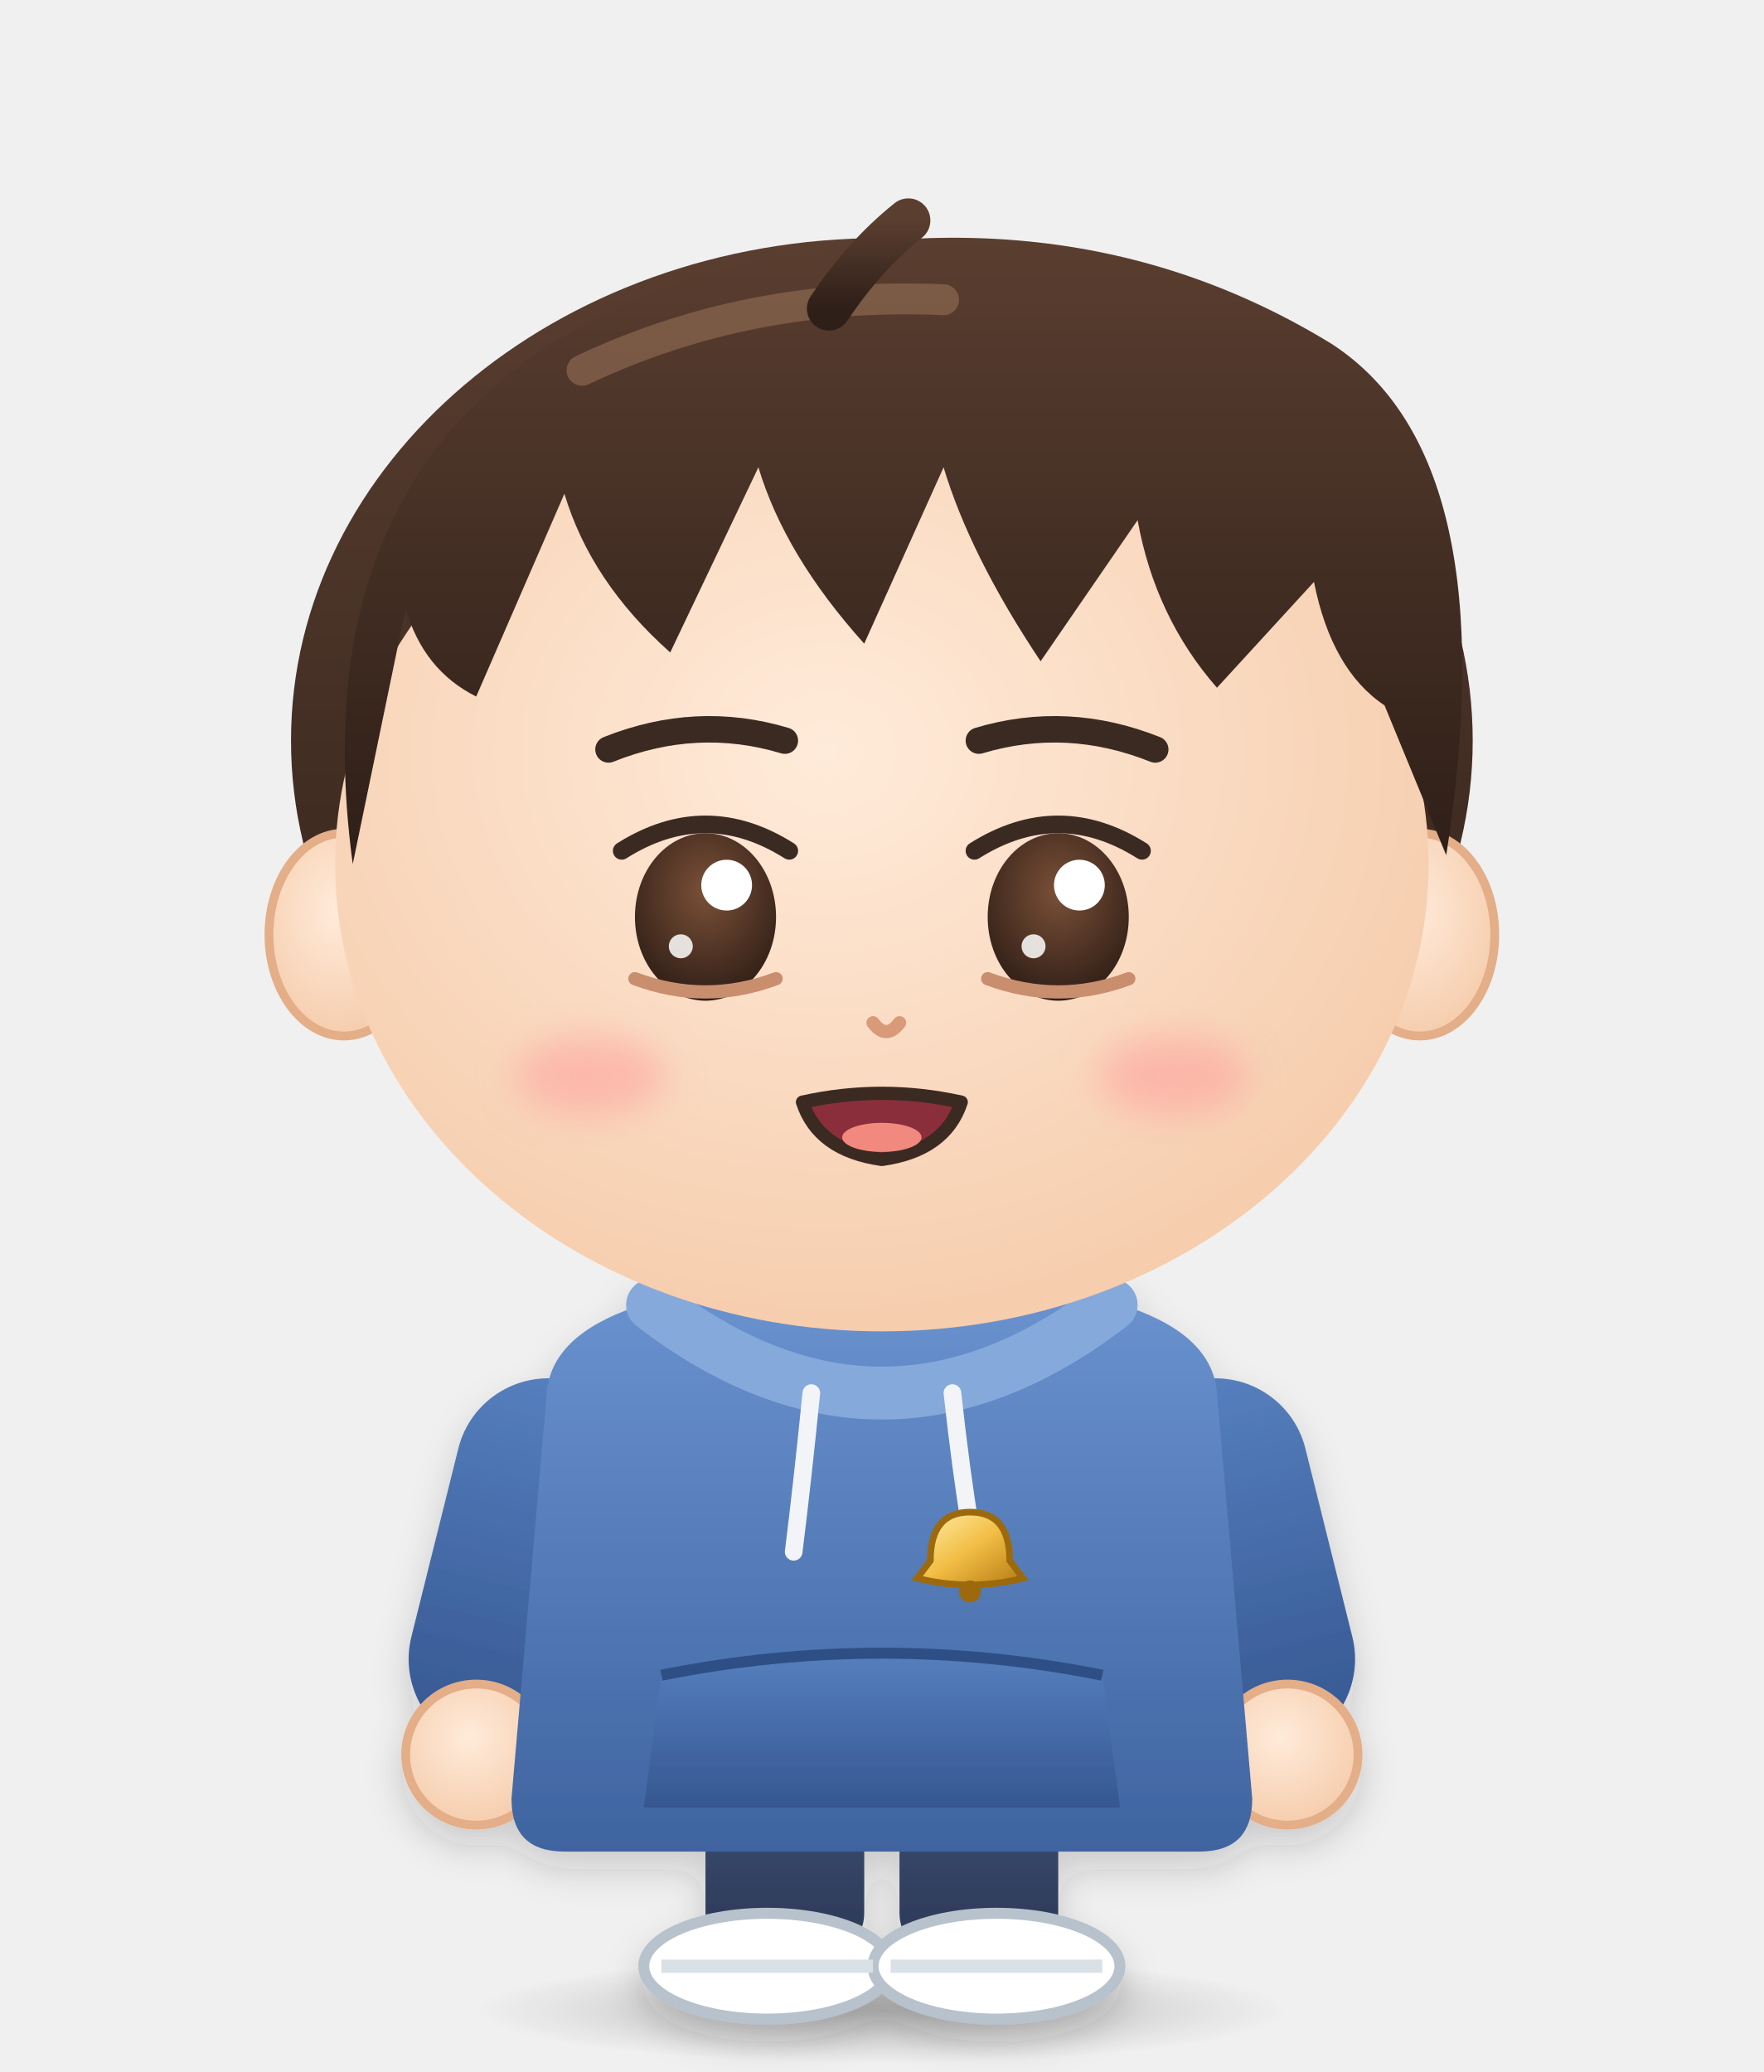
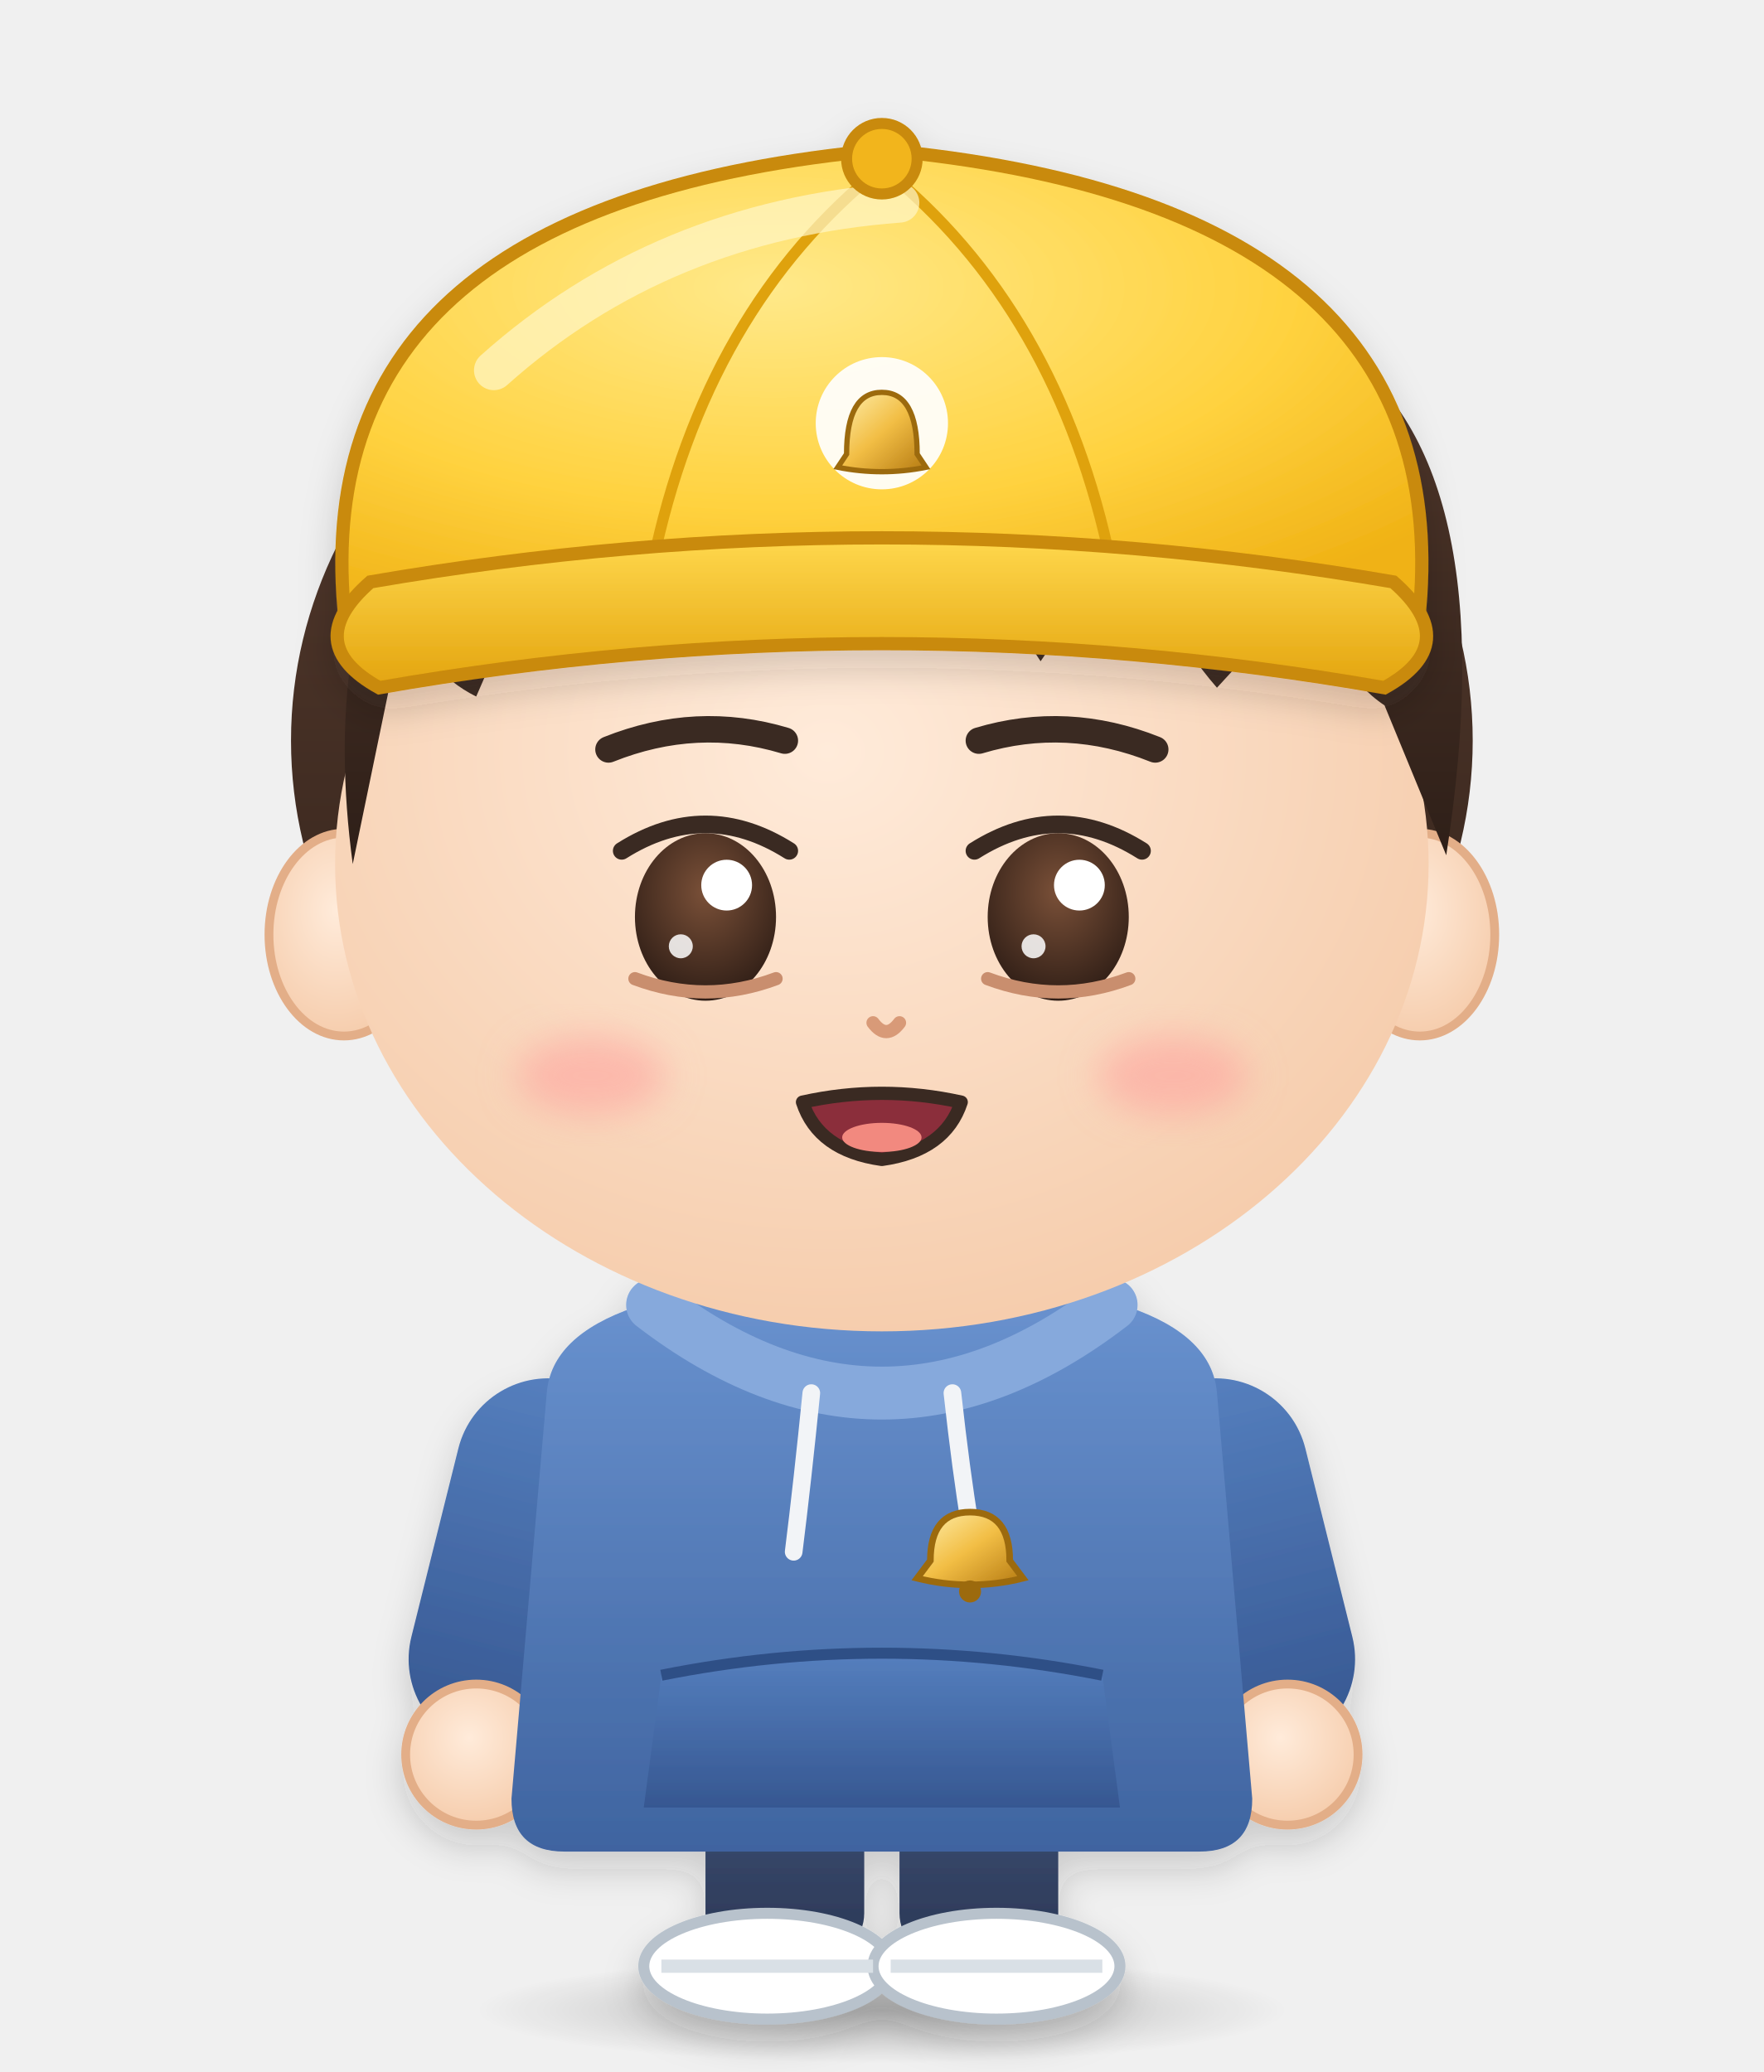
<svg xmlns="http://www.w3.org/2000/svg" viewBox="0 0 400 470" width="400" height="470">
  <defs>
    <radialGradient id="skin" cx="0.45" cy="0.38" r="0.75">
      <stop offset="0" stop-color="#FFEBDA" />
      <stop offset="1" stop-color="#F4C7A4" />
    </radialGradient>
    <linearGradient id="hair" x1="0" y1="0" x2="0" y2="1">
      <stop offset="0" stop-color="#5A3E30" />
      <stop offset="1" stop-color="#2E1F18" />
+     </linearGradient>
+     <radialGradient id="cap" cx="0.4" cy="0.3" r="0.8">
+       <stop offset="0" stop-color="#FFE98A" />
+       <stop offset="0.6" stop-color="#FFD23F" />
+       <stop offset="1" stop-color="#F0B215" />
+     </radialGradient>
+     <linearGradient id="brim" x1="0" y1="0" x2="0" y2="1">
+       <stop offset="0" stop-color="#FFD84D" />
+       <stop offset="1" stop-color="#E3A40E" />
    </linearGradient>
    <linearGradient id="hoodie" x1="0" y1="0" x2="0" y2="1">
      <stop offset="0" stop-color="#6A93D0" />
      <stop offset="1" stop-color="#3F64A0" />
    </linearGradient>
    <linearGradient id="hoodieDark" x1="0" y1="0" x2="0" y2="1">
      <stop offset="0" stop-color="#557FBE" />
      <stop offset="1" stop-color="#365791" />
    </linearGradient>
    <linearGradient id="jeans" x1="0" y1="0" x2="0" y2="1">
      <stop offset="0" stop-color="#3B4C70" />
      <stop offset="1" stop-color="#2A3754" />
    </linearGradient>
    <radialGradient id="iris" cx="0.5" cy="0.35" r="0.7">
      <stop offset="0" stop-color="#7A5038" />
      <stop offset="1" stop-color="#2B1B14" />
    </radialGradient>
    <linearGradient id="gold" x1="0" y1="0" x2="1" y2="1">
      <stop offset="0" stop-color="#FFF1B0" />
      <stop offset="0.5" stop-color="#F2BE45" />
      <stop offset="1" stop-color="#B57A12" />
    </linearGradient>
    <radialGradient id="ground" cx="0.5" cy="0.5" r="0.5">
      <stop offset="0" stop-color="#000" stop-opacity="0.25" />
      <stop offset="1" stop-color="#000" stop-opacity="0" />
    </radialGradient>
    <filter id="soft" x="-40%" y="-40%" width="180%" height="180%">
      <feGaussianBlur stdDeviation="4" />
    </filter>
    <filter id="shadow" x="-20%" y="-20%" width="140%" height="150%">
      <feDropShadow dx="0" dy="4" stdDeviation="4" flood-color="#2A2030" flood-opacity="0.18" />
    </filter>
  </defs>
  <ellipse cx="200" cy="456" rx="92" ry="12" fill="url(#ground)" />
  <g filter="url(#shadow)">
    <rect x="160" y="410" width="36" height="34" rx="10" fill="url(#jeans)" />
    <rect x="204" y="410" width="36" height="34" rx="10" fill="url(#jeans)" />
    <ellipse cx="174" cy="446" rx="28" ry="12" fill="#FFFFFF" stroke="#B8C2CC" stroke-width="2.5" />
    <ellipse cx="226" cy="446" rx="28" ry="12" fill="#FFFFFF" stroke="#B8C2CC" stroke-width="2.5" />
    <path d="M150 446 L198 446 M202 446 L250 446" stroke="#D9E0E6" stroke-width="3" />
    <rect x="98" y="312" width="42" height="86" rx="21" fill="url(#hoodieDark)" transform="rotate(14 119 355)" />
    <rect x="260" y="312" width="42" height="86" rx="21" fill="url(#hoodieDark)" transform="rotate(-14 281 355)" />
    <circle cx="108" cy="398" r="16" fill="url(#skin)" stroke="#E3AE88" stroke-width="2" />
    <circle cx="292" cy="398" r="16" fill="url(#skin)" stroke="#E3AE88" stroke-width="2" />
    <path d="M124 316 Q126 290 200 290 Q274 290 276 316 L284 408 Q284 420 272 420 L128 420 Q116 420 116 408 Z" fill="url(#hoodie)" />
    <path d="M150 380 Q200 370 250 380 L254 410 L146 410 Z" fill="url(#hoodieDark)" />
    <path d="M150 380 Q200 370 250 380" fill="none" stroke="#2F4F86" stroke-width="2.5" />
    <path d="M148 296 Q200 336 252 296" fill="none" stroke="#86A9DC" stroke-width="12" stroke-linecap="round" />
    <path d="M184 316 Q182 336 180 352" fill="none" stroke="#F2F4F7" stroke-width="4" stroke-linecap="round" />
    <path d="M216 316 Q218 334 220 346" fill="none" stroke="#F2F4F7" stroke-width="4" stroke-linecap="round" />
    <path d="M211 354 Q211 343 220 343 Q229 343 229 354 L232 358 Q220 361 208 358 Z" fill="url(#gold)" stroke="#9C6A10" stroke-width="1.5" />
    <circle cx="220" cy="361" r="2.5" fill="#9C6A10" />
  </g>
  <rect x="186" y="282" width="28" height="18" rx="6" fill="#EDB993" />
  <ellipse cx="200" cy="168" rx="134" ry="114" fill="url(#hair)" />
  <ellipse cx="78" cy="212" rx="17" ry="23" fill="url(#skin)" stroke="#E3AE88" stroke-width="2" />
  <ellipse cx="322" cy="212" rx="17" ry="23" fill="url(#skin)" stroke="#E3AE88" stroke-width="2" />
  <ellipse cx="200" cy="196" rx="124" ry="106" fill="url(#skin)" />
  <path d="M80 196 Q66 92 160 62 Q240 40 302 78 Q342 104 328 194 L314 160 Q302 152 298 132            L276 156 Q262 140 258 118 L236 150 Q220 126 214 106 L196 146 Q178 126 172 106            L152 148 Q134 132 128 112 L108 158 Q96 152 92 138 Z" fill="url(#hair)" />
-   <path d="M132 84 Q170 66 214 68" fill="none" stroke="#8A6650" stroke-width="7" stroke-linecap="round" opacity="0.7" />
-   <path d="M188 70 Q196 58 206 50" fill="none" stroke="url(#hair)" stroke-width="10" stroke-linecap="round" />
+   <g filter="url(#shadow)">
+     <path d="M78 138 Q70 46 200 34 Q330 46 322 138 Q200 118 78 138 Z" fill="url(#cap)" stroke="#C98A0A" stroke-width="3" />
+     <path d="M200 38 Q160 70 148 128 M200 38 Q240 70 252 128" fill="none" stroke="#DFA20F" stroke-width="2.5" />
+     <path d="M112 84 Q150 50 204 46" fill="none" stroke="#FFF6C8" stroke-width="9" stroke-linecap="round" opacity="0.7" />
+     <circle cx="200" cy="36" r="8" fill="#F2B51C" stroke="#C98A0A" stroke-width="2.5" />
+     <circle cx="200" cy="96" r="15" fill="#FFFFFF" opacity="0.92" />
+     <path d="M192 103 Q192 89 200 89 Q208 89 208 103 L210 106 Q200 108 190 106 Z" fill="url(#gold)" stroke="#9C6A10" stroke-width="1.2" />
+     <path d="M84 132 Q200 112 316 132 Q332 146 314 156 Q200 136 86 156 Q68 146 84 132 Z" fill="url(#brim)" stroke="#C98A0A" stroke-width="3" />
+   </g>
  <path d="M198 232 Q201 236 204 232" fill="none" stroke="#D89A78" stroke-width="3" stroke-linecap="round" />
  <ellipse cx="134" cy="244" rx="17" ry="9" fill="#FF9A9A" opacity="0.5" filter="url(#soft)" />
  <ellipse cx="266" cy="244" rx="17" ry="9" fill="#FF9A9A" opacity="0.5" filter="url(#soft)" />
  <path d="M138 170 Q158 162 178 168" fill="none" stroke="#3A2A22" stroke-width="6" stroke-linecap="round" stroke-linejoin="round" />
  <path d="M222 168 Q242 162 262 170" fill="none" stroke="#3A2A22" stroke-width="6" stroke-linecap="round" stroke-linejoin="round" />
  <ellipse cx="160" cy="208" rx="16" ry="19" fill="url(#iris)" />
  <circle cx="164.8" cy="200.78" r="5.76" fill="#FFFFFF" />
  <circle cx="154.4" cy="214.65" r="2.72" fill="#FFFFFF" opacity="0.85" />
  <path d="M141 193 Q160 181 179 193" fill="none" stroke="#3A2A22" stroke-width="4" stroke-linecap="round" stroke-linejoin="round" />
  <ellipse cx="240" cy="208" rx="16" ry="19" fill="url(#iris)" />
  <circle cx="244.8" cy="200.78" r="5.76" fill="#FFFFFF" />
  <circle cx="234.4" cy="214.65" r="2.72" fill="#FFFFFF" opacity="0.85" />
  <path d="M221 193 Q240 181 259 193" fill="none" stroke="#3A2A22" stroke-width="4" stroke-linecap="round" stroke-linejoin="round" />
  <path d="M144 222 Q160 228 176 222" fill="none" stroke="#C98E6E" stroke-width="3" stroke-linecap="round" stroke-linejoin="round" />
  <path d="M224 222 Q240 228 256 222" fill="none" stroke="#C98E6E" stroke-width="3" stroke-linecap="round" stroke-linejoin="round" />
  <path d="M182 250 Q200 246 218 250 Q214.4 261 200 263 Q185.6 261 182 250 Z" fill="#8B2E3B" stroke="#3A2A22" stroke-width="3" stroke-linejoin="round" />
  <ellipse cx="200" cy="258" rx="9.0" ry="3.3" fill="#F2897F" />
</svg>
